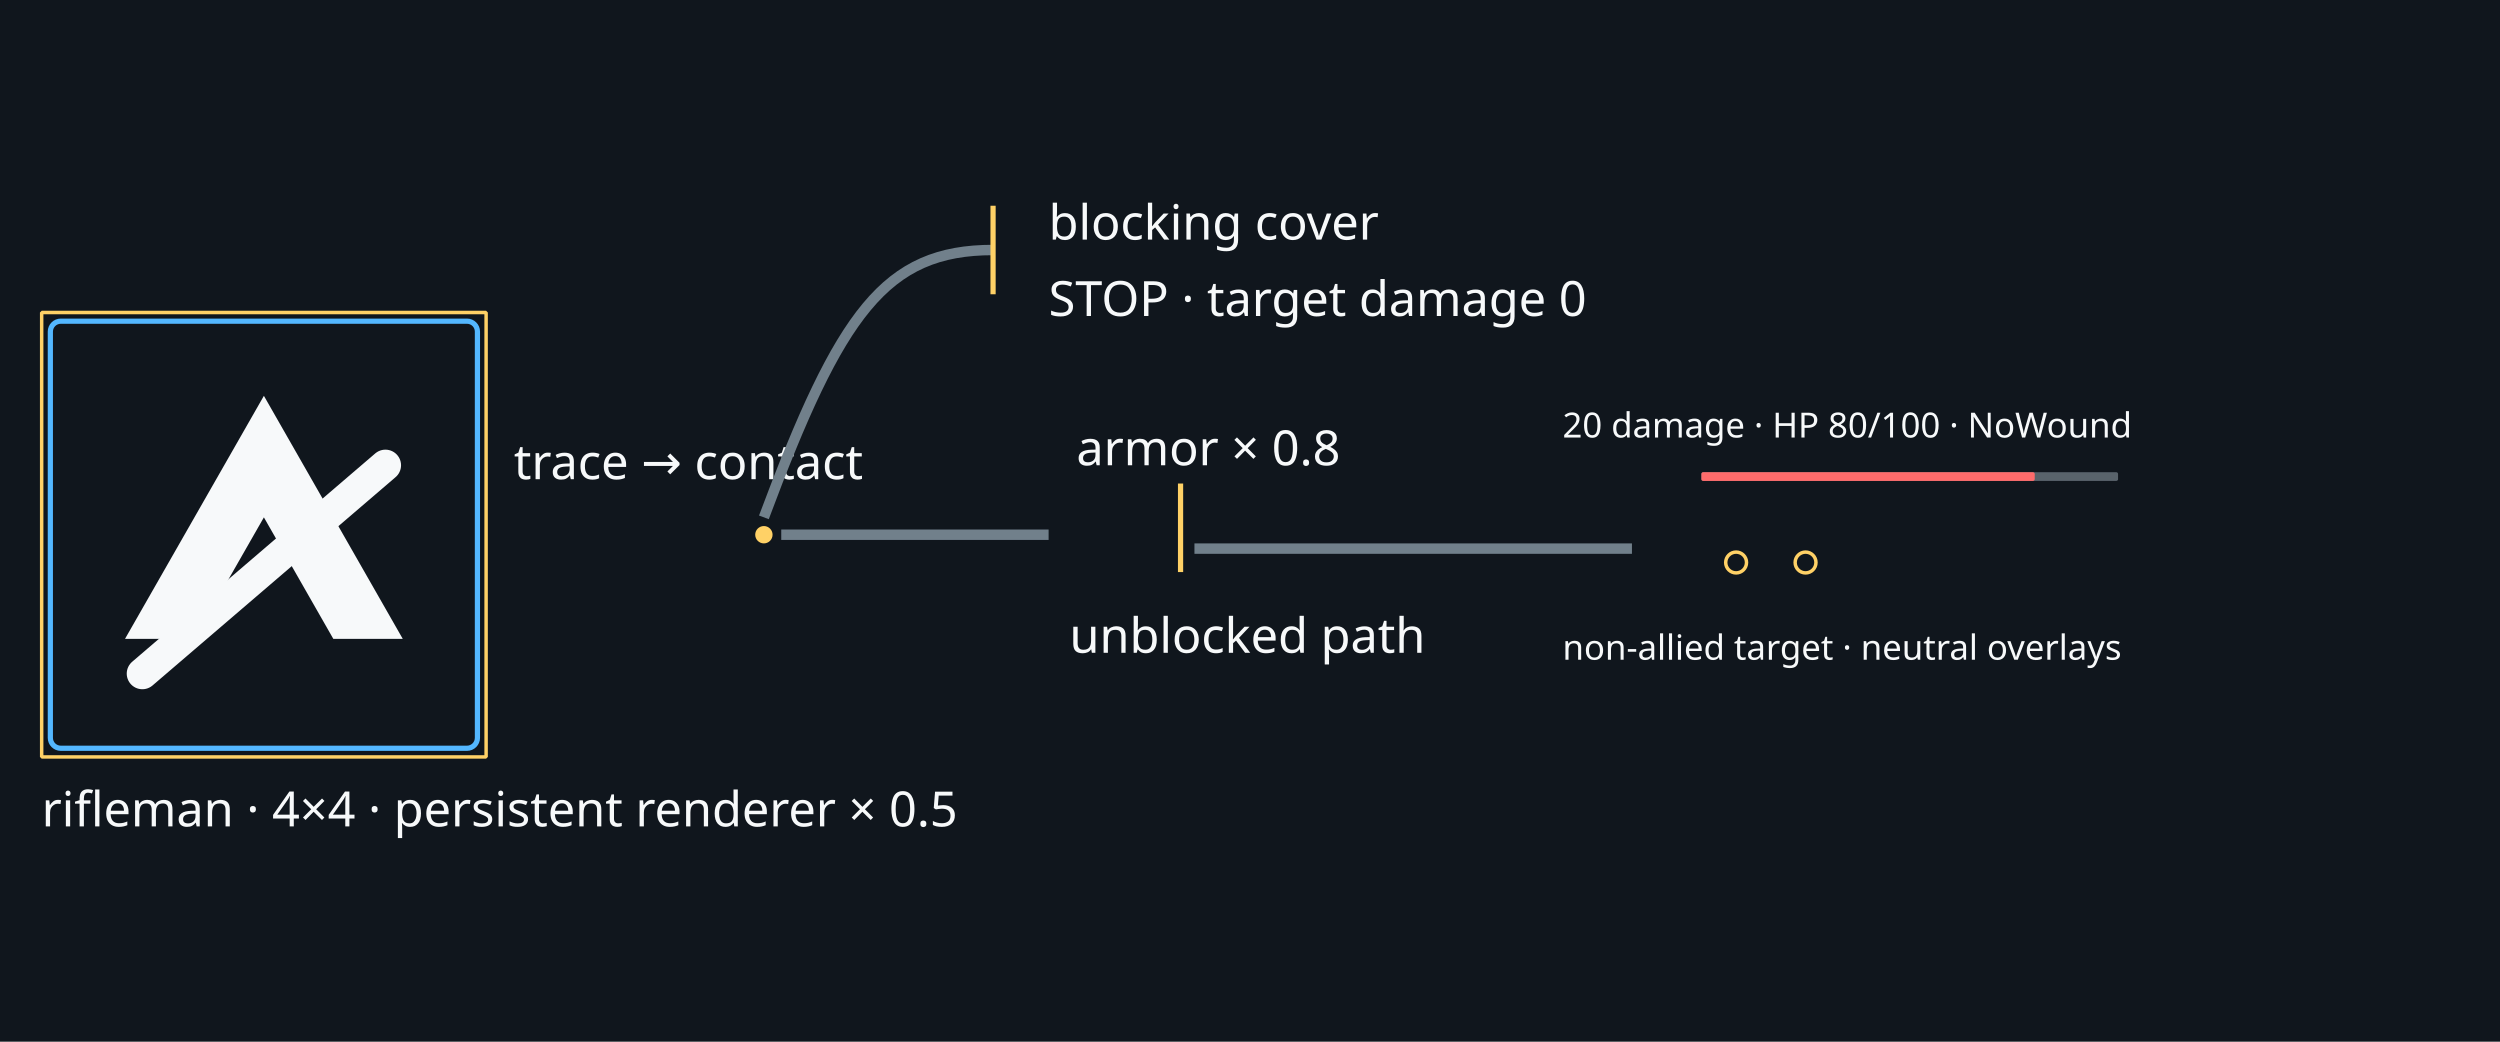
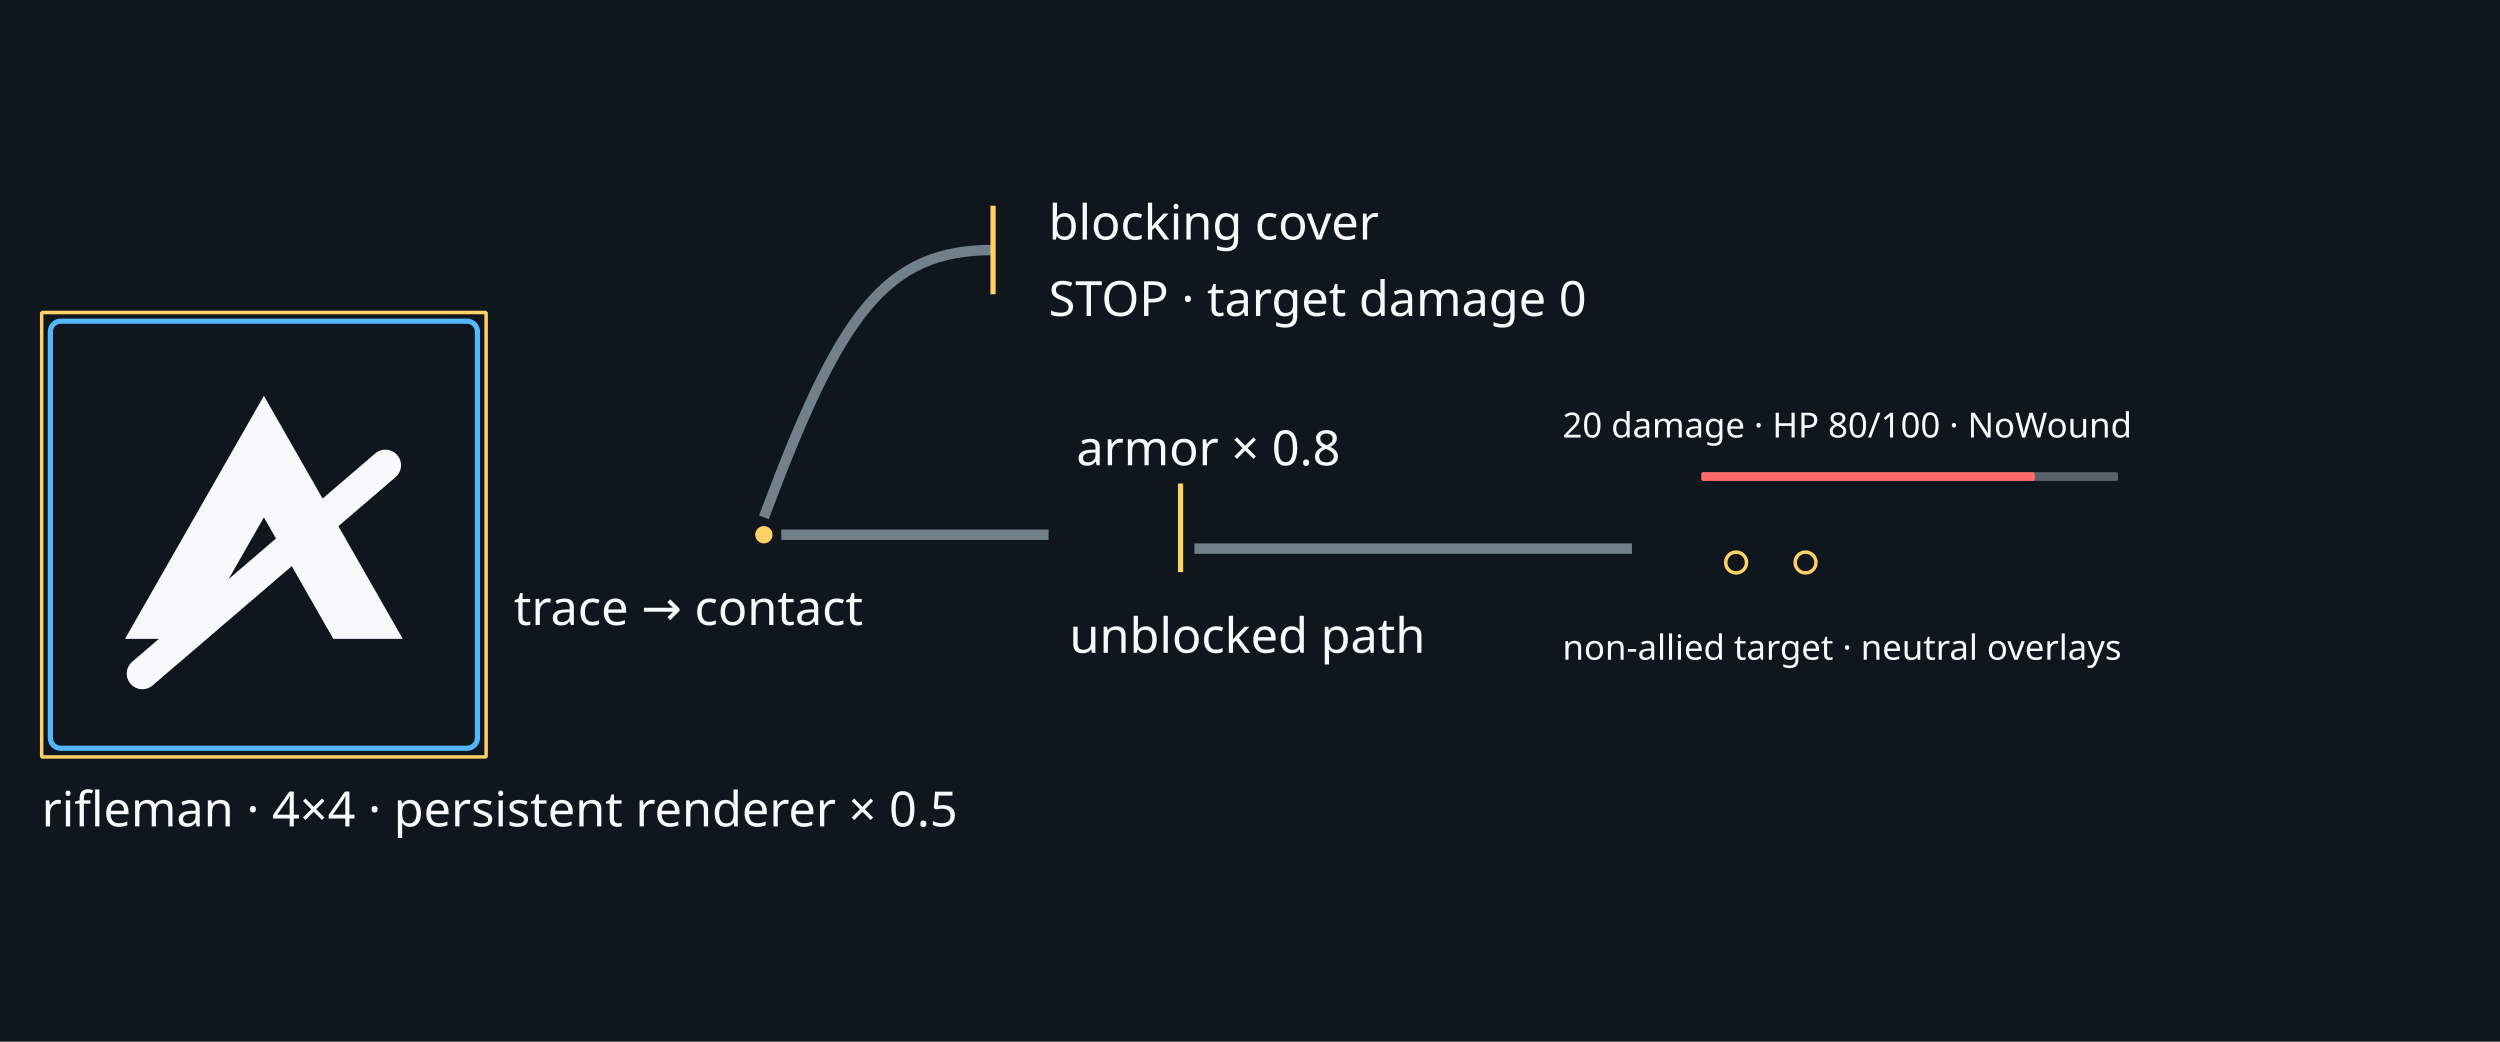
<svg xmlns="http://www.w3.org/2000/svg" id="effects-off" viewBox="0 0 720 300" role="img" aria-labelledby="attack-title attack-desc" data-diagram="attack-pipeline" data-effects="progressive" font-family="system-ui" font-size="14" style="background:#10161d">
  <defs>
    <filter id="attack-glow">
      <feGaussianBlur stdDeviation="3" result="b" />
      <feMerge>
        <feMergeNode in="b" />
        <feMergeNode in="SourceGraphic" />
      </feMerge>
    </filter>
  </defs>
  <style>svg{background:#10161d;font:14px system-ui}.motion{stroke-dasharray:12 7;animation:dash 1.8s linear infinite}.fx{filter:url(#attack-glow)}[data-effects="off"] .fx,svg:target .fx{filter:none}@keyframes dash{to{stroke-dashoffset:-38}}@media(prefers-reduced-motion:reduce){.motion{animation:none}}@media print{svg{background:#fff!important}.backdrop{fill:#fff}.label{fill:#000}.motion{animation:none}.fx{filter:none}}</style>
  <rect class="backdrop" aria-hidden="true" x="0" y="0" width="720" height="300" fill="#10161d" />
  <g aria-label="Production four-by-four-cell persistent-renderer unit at one-half documentation scale" data-unit-glyph="rifleman">
    <rect data-overlay-id="unit.footprints" data-overlay-kind="footprint" data-overlay-pattern="directional-hatch" x="12" y="90" width="128" height="128" fill="none" color="#ffd166" stroke="currentColor" stroke-width="1" stroke-linecap="square" stroke-linejoin="bevel" vector-effect="non-scaling-stroke" />
    <rect x="14.5" y="92.5" width="123" height="123" rx="3" fill="#10161d" stroke="#53b7ff" stroke-width="1.5" />
    <g aria-label="Exact production rifleman glyph primitives" data-class-id="rifleman" transform="translate(76 154) scale(5) translate(-12 -12)">
      <path d="M4 18 L12 4 L20 18 L16 18 L12 11 L8 18 Z" fill="#f7f9fa" />
      <path d="M5 20 L19 8" fill="none" stroke="#f7f9fa" stroke-width="1.8" stroke-linecap="round" stroke-linejoin="round" />
    </g>
    <text class="label" x="12" y="238" fill="#f7f9fa">rifleman · 4×4 · persistent renderer × 0.5</text>
  </g>
  <g aria-label="Production trace and first-contact overlay primitives at one-half documentation scale" data-overlay-id="combat.attack-traces" data-overlay-pattern="directional-hatch" color="#ffd166">
    <polyline class="motion fx" data-semantic-edge="trace-to-first-contact" points="140,154 220,154" fill="none" stroke="currentColor" stroke-width="1" stroke-linecap="square" stroke-linejoin="bevel" vector-effect="non-scaling-stroke" />
    <circle data-impact="authoritative" cx="220" cy="154" r="2.5" fill="currentColor" vector-effect="non-scaling-stroke" />
-     <text class="label" x="148" y="138" fill="#f7f9fa">trace → contact</text>
+     <text class="label" x="148" y="180" fill="#f7f9fa">trace → contact</text>
  </g>
  <path data-semantic-edge="blocking-cover-branch" d="M220 149 C242 90 255 72 286 72" fill="none" stroke="#71808b" stroke-width="3" />
  <g aria-label="Production direction-overlay primitive shows blocking cover at one-half documentation scale" data-overlay-id="cover.exposure" data-overlay-pattern="directional-hatch" color="#ffd166">
    <line data-direction-arc="" x1="286" y1="60" x2="286" y2="84" stroke="currentColor" stroke-width="1.5" stroke-linecap="square" stroke-linejoin="bevel" vector-effect="non-scaling-stroke" />
    <text class="label" x="302" y="69" fill="#f7f9fa">blocking cover</text>
    <text class="label" x="302" y="91" fill="#f7f9fa">STOP · target damage 0</text>
  </g>
  <path data-semantic-edge="unblocked-contact-branch" d="M225 154 H302" fill="none" stroke="#71808b" stroke-width="3" />
  <g aria-label="Production direction-overlay primitive shows armor coverage at one-half documentation scale" data-overlay-id="combat.armor-coverage" data-overlay-pattern="directional-hatch" color="#ffd166">
    <line data-direction-arc="" x1="340" y1="140" x2="340" y2="164" stroke="currentColor" stroke-width="1.5" stroke-linecap="square" stroke-linejoin="bevel" vector-effect="non-scaling-stroke" />
    <text class="label" x="310" y="134" fill="#f7f9fa">armor × 0.8</text>
    <text class="label" x="308" y="188" fill="#f7f9fa">unblocked path</text>
  </g>
  <path data-semantic-edge="armor-to-atomic-consequence" d="M344 158 H470" fill="none" stroke="#71808b" stroke-width="3" />
  <g aria-label="Production health and separate status overlays at one-half documentation scale plus faction-neutral consequence fields">
    <rect data-unit-health-density="compact" x="490" y="136" width="120" height="2.5" rx="0.5" fill="#59636b" />
    <rect data-unit-health-fill="80" x="490" y="136" width="96" height="2.5" rx="0.5" fill="#ff6b6b" />
    <circle data-overlay-id="combat.hp-wounds" data-overlay-pattern="directional-hatch" data-status-current="80" data-status-maximum="100" data-status-tokens="" cx="500" cy="162" r="3" fill="none" color="#ffd166" stroke="currentColor" stroke-width="1" vector-effect="non-scaling-stroke" />
    <circle data-overlay-id="combat.suppression" data-overlay-pattern="directional-hatch" data-status-current="" data-status-maximum="" data-status-tokens="suppression:12" cx="520" cy="162" r="3" fill="none" color="#ffd166" stroke="currentColor" stroke-width="1" vector-effect="non-scaling-stroke" />
    <text class="label" x="450" y="126" font-size="10" fill="#f7f9fa">20 damage · HP 80/100 · NoWound</text>
    <text class="label" x="450" y="190" font-size="10" fill="#f7f9fa">non-allied target · neutral overlays</text>
  </g>
</svg>
